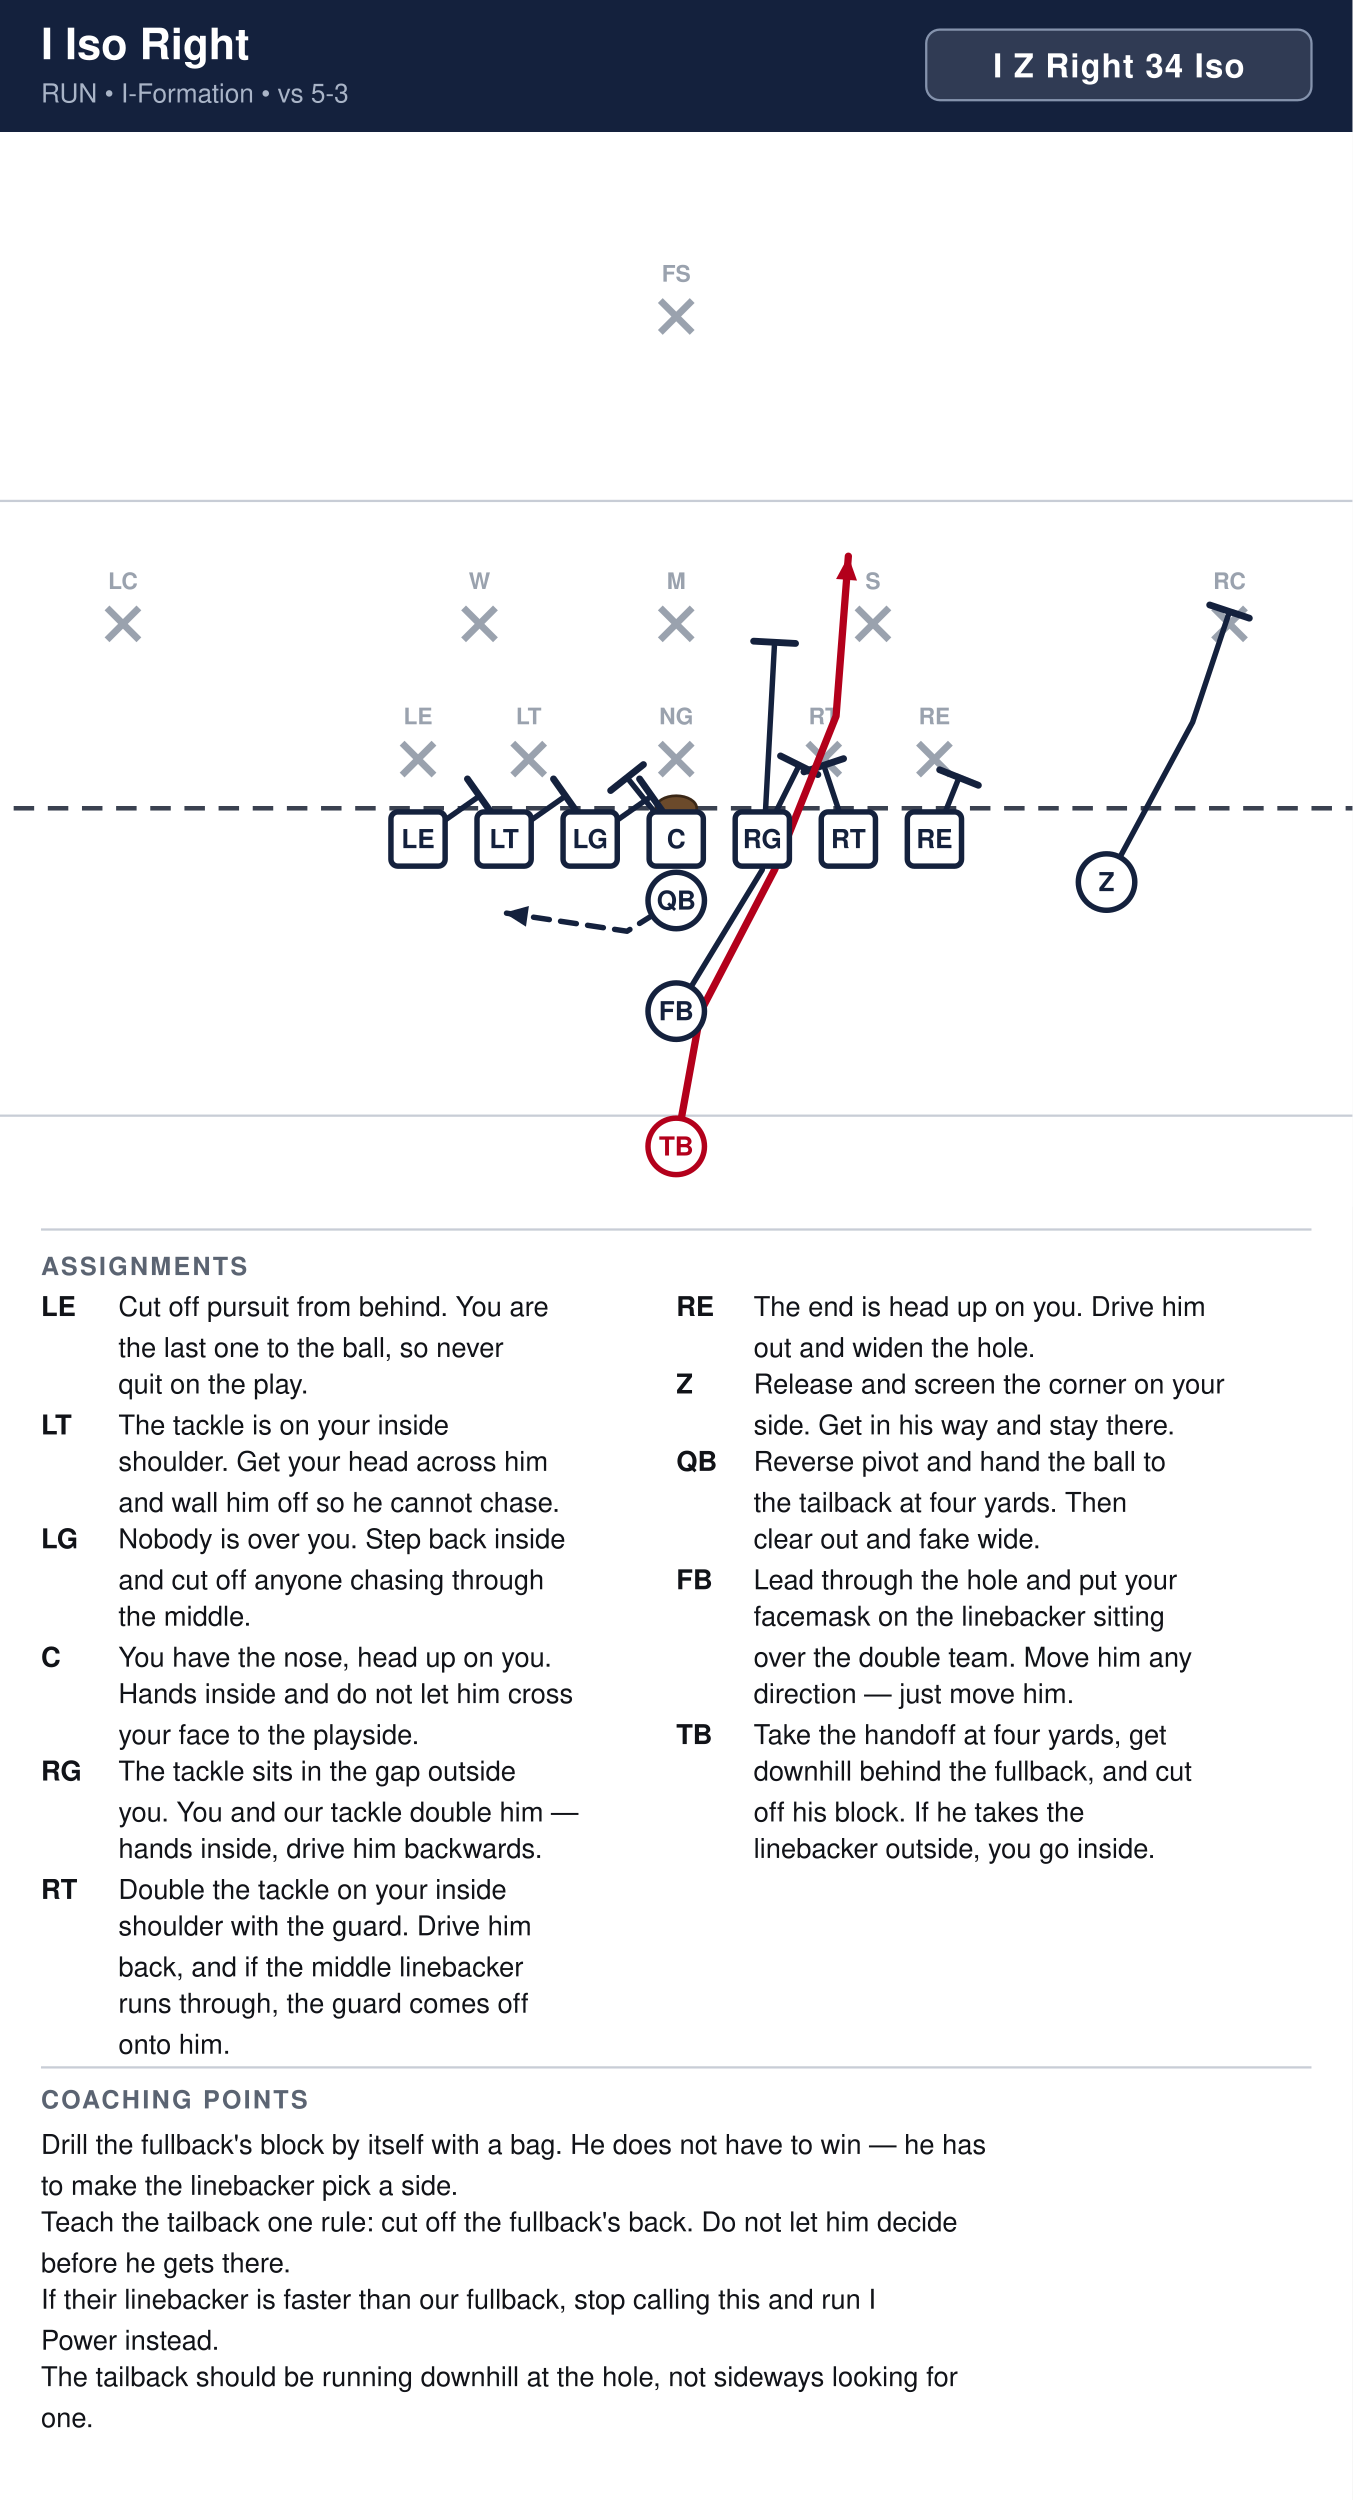
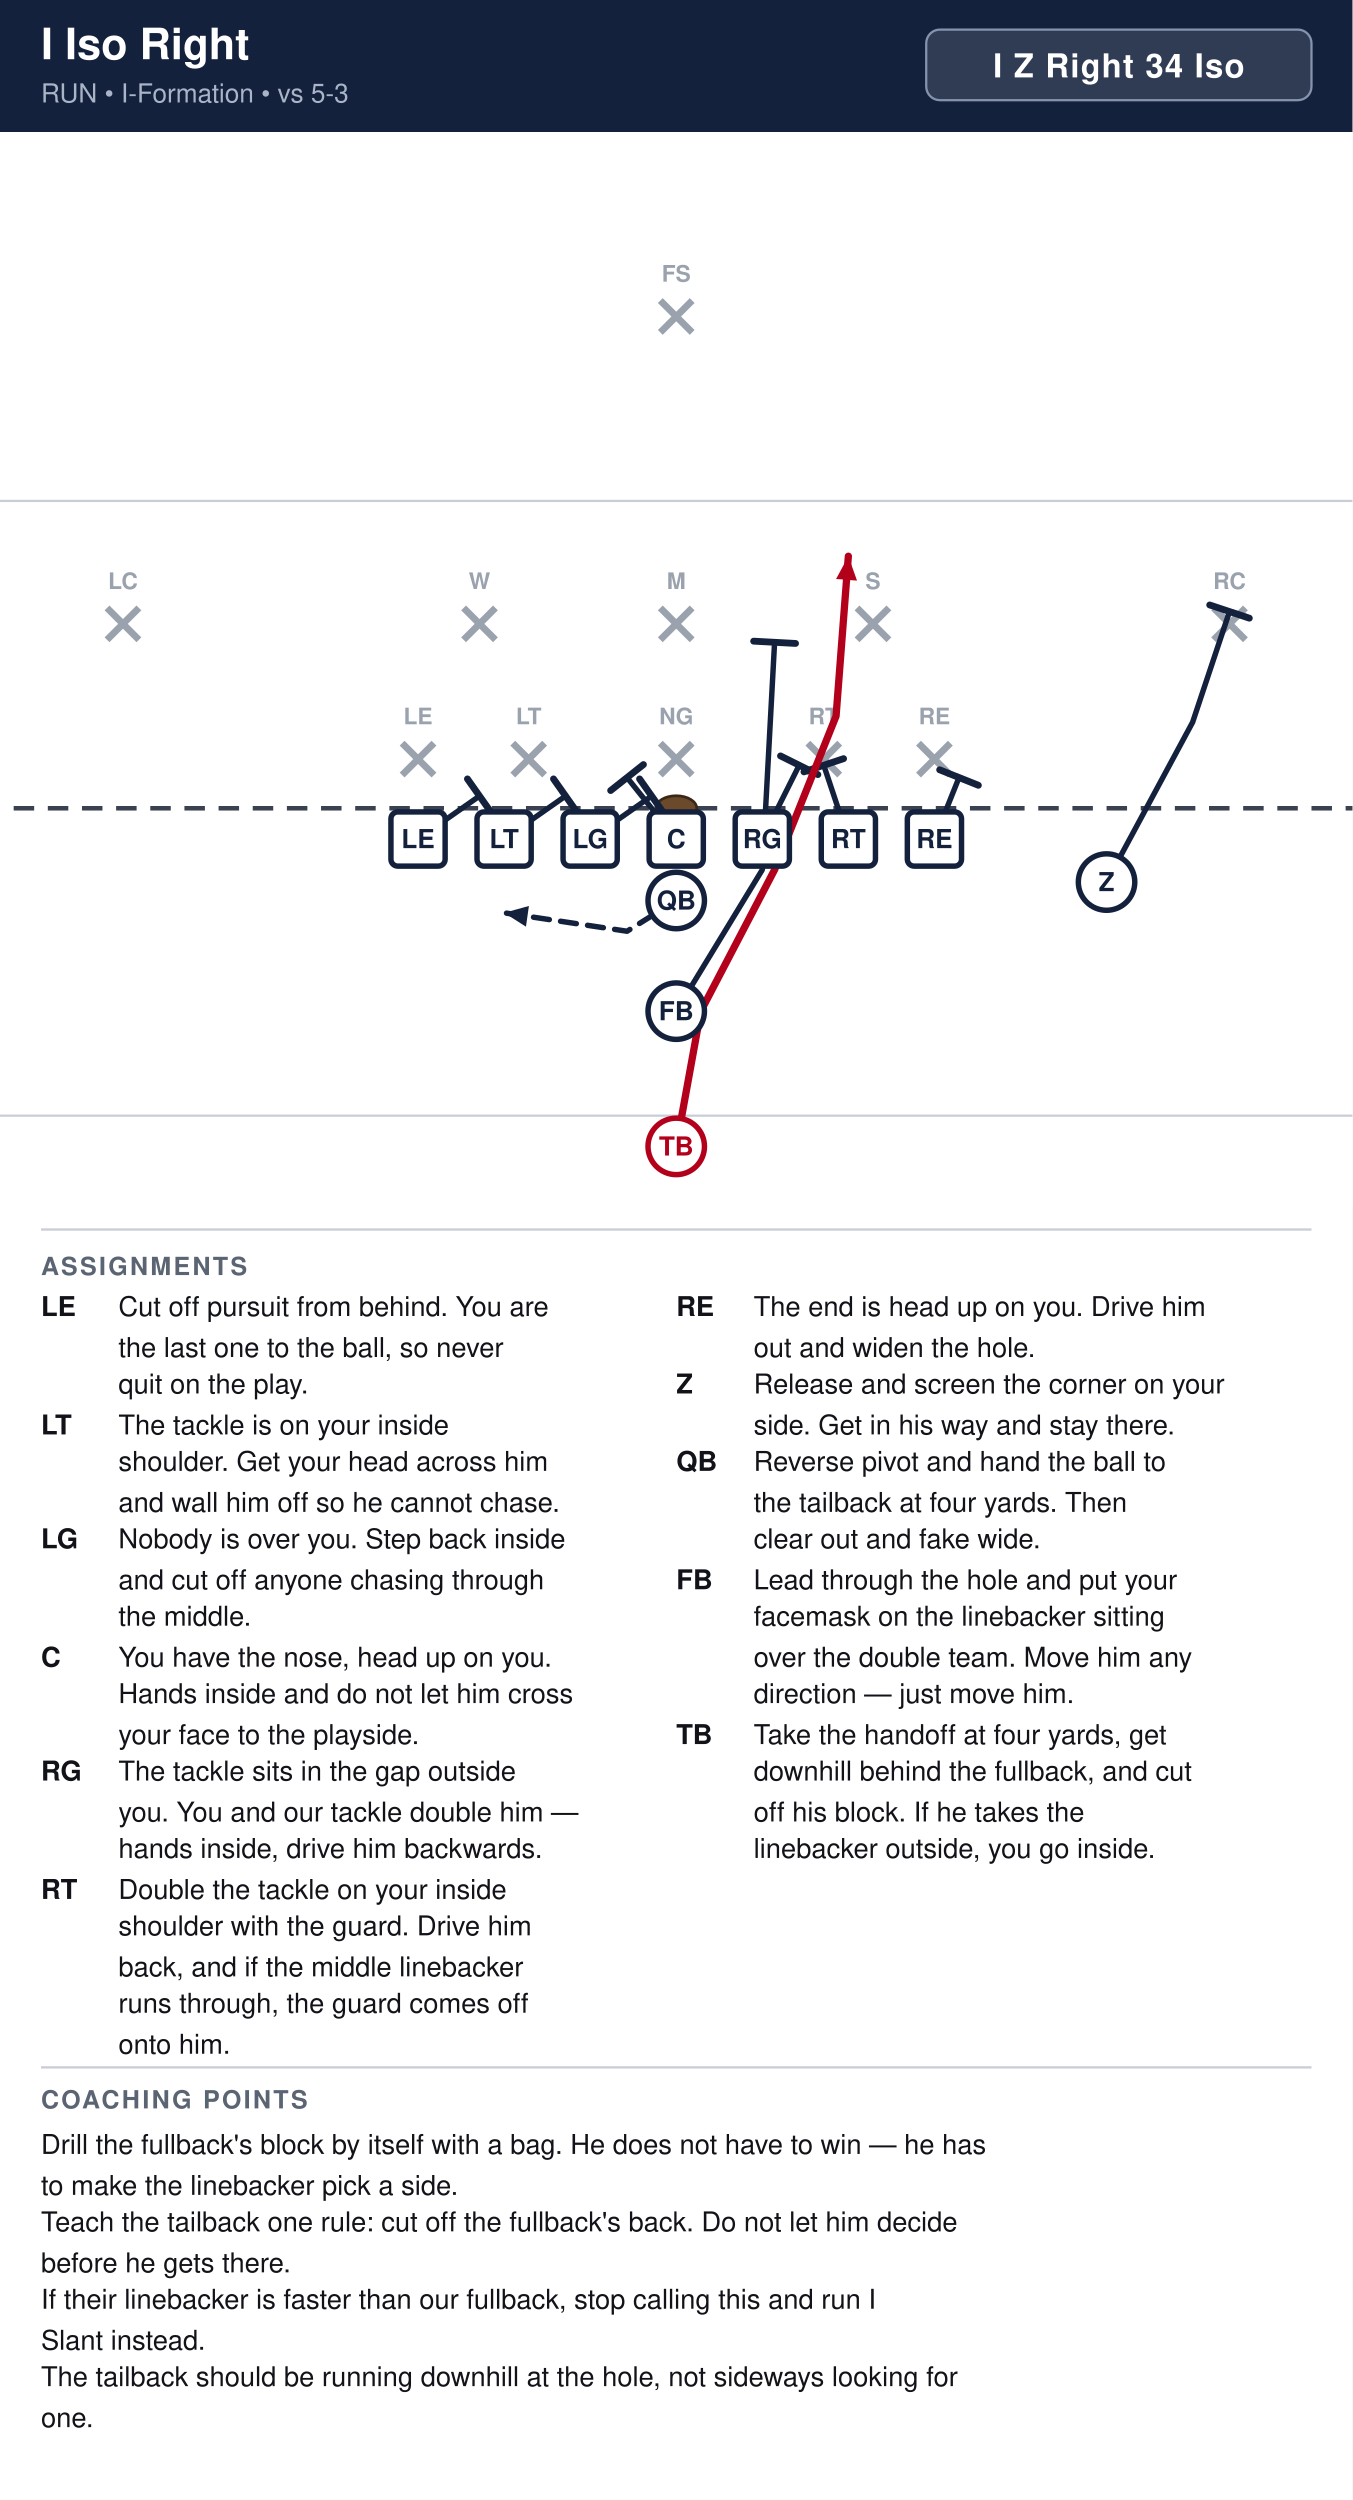
<svg xmlns="http://www.w3.org/2000/svg" width="594" height="1098" viewBox="0 0 594 1098" font-family="Segoe UI, Helvetica, Arial, sans-serif">
  <rect width="100%" height="100%" fill="#ffffff" />
  <rect x="0" y="0" width="594" height="58" fill="#14213d" />
  <text x="18" y="26" font-size="19" font-weight="700" fill="#ffffff">I Iso Right</text>
  <text x="18" y="45" font-size="11.5" fill="#a9b4c7">RUN  •  I-Formation  •  vs 5-3</text>
  <rect x="406.8" y="13" width="169.2" height="31" rx="6" fill="#ffffff" fill-opacity="0.12" stroke="#8593ad" stroke-width="1" />
  <text x="491.4" y="34" text-anchor="middle" font-size="14.5" font-weight="700" fill="#ffffff" letter-spacing="0.5">I Z Right 34 Iso</text>
  <clipPath id="fieldclip">
    <rect x="0" y="58" width="594" height="472" />
  </clipPath>
  <g clip-path="url(#fieldclip)">
    <g transform="translate(-54.0,31.0)">
      <rect x="0" y="0" width="702" height="513" fill="#ffffff" />
      <line x1="0" y1="459.0" x2="702" y2="459.0" stroke="#c8cdd6" stroke-width="1" />
      <line x1="0" y1="189.0" x2="702" y2="189.0" stroke="#c8cdd6" stroke-width="1" />
      <line x1="0" y1="324.0" x2="702" y2="324.0" stroke="#3a4150" stroke-width="2" stroke-dasharray="9 6" />
      <ellipse cx="351.0" cy="324.0" rx="9" ry="5.5" fill="#6b4a2b" stroke="#3a2716" stroke-width="1.2" />
      <line x1="230.6" y1="295.4" x2="244.6" y2="309.4" stroke="#9aa2ae" stroke-width="3" />
      <line x1="244.6" y1="295.4" x2="230.6" y2="309.4" stroke="#9aa2ae" stroke-width="3" />
      <text x="237.6" y="287.1" text-anchor="middle" font-size="10" fill="#9aa2ae" font-weight="600">LE</text>
      <line x1="279.2" y1="295.4" x2="293.2" y2="309.4" stroke="#9aa2ae" stroke-width="3" />
      <line x1="293.2" y1="295.4" x2="279.2" y2="309.4" stroke="#9aa2ae" stroke-width="3" />
      <text x="286.2" y="287.1" text-anchor="middle" font-size="10" fill="#9aa2ae" font-weight="600">LT</text>
      <line x1="344.0" y1="295.4" x2="358.0" y2="309.4" stroke="#9aa2ae" stroke-width="3" />
      <line x1="358.0" y1="295.4" x2="344.0" y2="309.4" stroke="#9aa2ae" stroke-width="3" />
      <text x="351.0" y="287.1" text-anchor="middle" font-size="10" fill="#9aa2ae" font-weight="600">NG</text>
      <line x1="408.8" y1="295.4" x2="422.8" y2="309.4" stroke="#9aa2ae" stroke-width="3" />
      <line x1="422.8" y1="295.4" x2="408.8" y2="309.4" stroke="#9aa2ae" stroke-width="3" />
      <text x="415.8" y="287.1" text-anchor="middle" font-size="10" fill="#9aa2ae" font-weight="600">RT</text>
      <line x1="457.4" y1="295.4" x2="471.4" y2="309.4" stroke="#9aa2ae" stroke-width="3" />
      <line x1="471.4" y1="295.4" x2="457.4" y2="309.4" stroke="#9aa2ae" stroke-width="3" />
      <text x="464.4" y="287.1" text-anchor="middle" font-size="10" fill="#9aa2ae" font-weight="600">RE</text>
      <line x1="257.6" y1="236.0" x2="271.6" y2="250.0" stroke="#9aa2ae" stroke-width="3" />
      <line x1="271.6" y1="236.0" x2="257.6" y2="250.0" stroke="#9aa2ae" stroke-width="3" />
      <text x="264.6" y="227.7" text-anchor="middle" font-size="10" fill="#9aa2ae" font-weight="600">W</text>
      <line x1="344.0" y1="236.0" x2="358.0" y2="250.0" stroke="#9aa2ae" stroke-width="3" />
      <line x1="358.0" y1="236.0" x2="344.0" y2="250.0" stroke="#9aa2ae" stroke-width="3" />
      <text x="351.0" y="227.7" text-anchor="middle" font-size="10" fill="#9aa2ae" font-weight="600">M</text>
      <line x1="430.4" y1="236.0" x2="444.4" y2="250.0" stroke="#9aa2ae" stroke-width="3" />
      <line x1="444.4" y1="236.0" x2="430.4" y2="250.0" stroke="#9aa2ae" stroke-width="3" />
      <text x="437.4" y="227.7" text-anchor="middle" font-size="10" fill="#9aa2ae" font-weight="600">S</text>
      <line x1="101.0" y1="236.0" x2="115.0" y2="250.0" stroke="#9aa2ae" stroke-width="3" />
      <line x1="115.0" y1="236.0" x2="101.0" y2="250.0" stroke="#9aa2ae" stroke-width="3" />
      <text x="108.0" y="227.7" text-anchor="middle" font-size="10" fill="#9aa2ae" font-weight="600">LC</text>
      <line x1="587.0" y1="236.0" x2="601.0" y2="250.0" stroke="#9aa2ae" stroke-width="3" />
      <line x1="601.0" y1="236.0" x2="587.0" y2="250.0" stroke="#9aa2ae" stroke-width="3" />
      <text x="594.0" y="227.7" text-anchor="middle" font-size="10" fill="#9aa2ae" font-weight="600">RC</text>
      <line x1="344.0" y1="101.0" x2="358.0" y2="115.0" stroke="#9aa2ae" stroke-width="3" />
      <line x1="358.0" y1="101.0" x2="344.0" y2="115.0" stroke="#9aa2ae" stroke-width="3" />
      <text x="351.0" y="92.7" text-anchor="middle" font-size="10" fill="#9aa2ae" font-weight="600">FS</text>
      <path d="M237.6,337.5 L264.6,318.6" fill="none" stroke="#14213d" stroke-width="2.4" stroke-linecap="round" stroke-linejoin="round" />
      <line x1="259.3" y1="311.1" x2="269.9" y2="326.1" stroke="#14213d" stroke-width="3.0" stroke-linecap="round" />
      <path d="M275.4,337.5 L302.4,318.6" fill="none" stroke="#14213d" stroke-width="2.4" stroke-linecap="round" stroke-linejoin="round" />
      <line x1="297.1" y1="311.1" x2="307.7" y2="326.1" stroke="#14213d" stroke-width="3.0" stroke-linecap="round" />
      <path d="M313.2,337.5 L340.2,318.6" fill="none" stroke="#14213d" stroke-width="2.4" stroke-linecap="round" stroke-linejoin="round" />
      <line x1="334.9" y1="311.1" x2="345.5" y2="326.1" stroke="#14213d" stroke-width="3.0" stroke-linecap="round" />
      <path d="M351.0,337.5 L329.4,310.5" fill="none" stroke="#14213d" stroke-width="2.4" stroke-linecap="round" stroke-linejoin="round" />
      <line x1="322.2" y1="316.2" x2="336.6" y2="304.8" stroke="#14213d" stroke-width="3.0" stroke-linecap="round" />
      <path d="M388.8,337.5 L405.0,305.1" fill="none" stroke="#14213d" stroke-width="2.4" stroke-linecap="round" stroke-linejoin="round" />
      <line x1="396.8" y1="301.0" x2="413.2" y2="309.2" stroke="#14213d" stroke-width="3.0" stroke-linecap="round" />
      <path d="M426.6,337.5 L415.8,305.1" fill="none" stroke="#14213d" stroke-width="2.4" stroke-linecap="round" stroke-linejoin="round" />
      <line x1="407.1" y1="308.0" x2="424.5" y2="302.2" stroke="#14213d" stroke-width="3.0" stroke-linecap="round" />
      <path d="M464.4,337.5 L475.2,310.5" fill="none" stroke="#14213d" stroke-width="2.4" stroke-linecap="round" stroke-linejoin="round" />
      <line x1="466.7" y1="307.1" x2="483.7" y2="313.9" stroke="#14213d" stroke-width="3.0" stroke-linecap="round" />
      <path d="M540.0,356.4 L577.8,286.2 L594.0,237.6" fill="none" stroke="#14213d" stroke-width="2.4" stroke-linecap="round" stroke-linejoin="round" />
      <line x1="585.3" y1="234.7" x2="602.7" y2="240.5" stroke="#14213d" stroke-width="3.0" stroke-linecap="round" />
      <path d="M351.0,364.5 L329.4,378.0 L275.4,369.9" fill="none" stroke="#14213d" stroke-width="2.4" stroke-linecap="round" stroke-linejoin="round" stroke-dasharray="7 5" />
      <polygon points="275.4,369.9 286.3,366.9 285.0,376.0" fill="#14213d" />
      <path d="M351.0,413.1 L388.8,351.0 L394.2,251.1" fill="none" stroke="#14213d" stroke-width="2.4" stroke-linecap="round" stroke-linejoin="round" />
      <line x1="385.0" y1="250.6" x2="403.4" y2="251.6" stroke="#14213d" stroke-width="3.0" stroke-linecap="round" />
      <path d="M351.0,472.5 L361.8,413.1 L394.2,351.0 L421.2,283.5 L426.6,213.3" fill="none" stroke="#b3001b" stroke-width="3.2" stroke-linecap="round" stroke-linejoin="round" />
      <polygon points="426.6,213.3 430.4,224.0 421.2,223.3" fill="#b3001b" />
      <rect x="225.7" y="325.6" width="23.8" height="23.8" rx="3" fill="#ffffff" stroke="#14213d" stroke-width="2.4" />
      <text x="237.6" y="341.5" text-anchor="middle" font-size="11.5" font-weight="700" fill="#14213d">LE</text>
      <rect x="263.5" y="325.6" width="23.8" height="23.8" rx="3" fill="#ffffff" stroke="#14213d" stroke-width="2.4" />
      <text x="275.4" y="341.5" text-anchor="middle" font-size="11.5" font-weight="700" fill="#14213d">LT</text>
      <rect x="301.3" y="325.6" width="23.8" height="23.8" rx="3" fill="#ffffff" stroke="#14213d" stroke-width="2.4" />
      <text x="313.2" y="341.5" text-anchor="middle" font-size="11.5" font-weight="700" fill="#14213d">LG</text>
      <rect x="339.1" y="325.6" width="23.8" height="23.8" rx="3" fill="#ffffff" stroke="#14213d" stroke-width="2.4" />
      <text x="351.0" y="341.5" text-anchor="middle" font-size="11.5" font-weight="700" fill="#14213d">C</text>
      <rect x="376.9" y="325.6" width="23.8" height="23.8" rx="3" fill="#ffffff" stroke="#14213d" stroke-width="2.4" />
      <text x="388.8" y="341.5" text-anchor="middle" font-size="11.5" font-weight="700" fill="#14213d">RG</text>
      <rect x="414.7" y="325.6" width="23.8" height="23.8" rx="3" fill="#ffffff" stroke="#14213d" stroke-width="2.4" />
      <text x="426.6" y="341.5" text-anchor="middle" font-size="11.5" font-weight="700" fill="#14213d">RT</text>
      <rect x="452.5" y="325.6" width="23.8" height="23.8" rx="3" fill="#ffffff" stroke="#14213d" stroke-width="2.4" />
      <text x="464.4" y="341.5" text-anchor="middle" font-size="11.5" font-weight="700" fill="#14213d">RE</text>
      <circle cx="540.0" cy="356.4" r="12.4" fill="#ffffff" stroke="#14213d" stroke-width="2.4" />
      <text x="540.0" y="360.4" text-anchor="middle" font-size="11.5" font-weight="700" fill="#14213d">Z</text>
      <circle cx="351.0" cy="364.5" r="12.4" fill="#ffffff" stroke="#14213d" stroke-width="2.4" />
      <text x="351.0" y="368.5" text-anchor="middle" font-size="11.5" font-weight="700" fill="#14213d">QB</text>
      <circle cx="351.0" cy="413.1" r="12.4" fill="#ffffff" stroke="#14213d" stroke-width="2.4" />
      <text x="351.0" y="417.1" text-anchor="middle" font-size="11.5" font-weight="700" fill="#14213d">FB</text>
      <circle cx="351.0" cy="472.5" r="12.4" fill="#ffffff" stroke="#b3001b" stroke-width="2.4" />
      <text x="351.0" y="476.5" text-anchor="middle" font-size="11.5" font-weight="700" fill="#b3001b">TB</text>
    </g>
  </g>
  <line x1="18" y1="540" x2="576" y2="540" stroke="#c8cdd6" stroke-width="1" />
  <text x="18" y="560" font-size="11" font-weight="700" fill="#5b6472" letter-spacing="1">ASSIGNMENTS</text>
  <text x="18" y="578" font-size="12" font-weight="700" fill="#111318">LE</text>
  <text x="52" y="578" font-size="12" fill="#111318">Cut off pursuit from behind. You are</text>
  <text x="52" y="596" font-size="12" fill="#111318">the last one to the ball, so never</text>
  <text x="52" y="612" font-size="12" fill="#111318">quit on the play.</text>
  <text x="18" y="630" font-size="12" font-weight="700" fill="#111318">LT</text>
  <text x="52" y="630" font-size="12" fill="#111318">The tackle is on your inside</text>
  <text x="52" y="646" font-size="12" fill="#111318">shoulder. Get your head across him</text>
  <text x="52" y="664" font-size="12" fill="#111318">and wall him off so he cannot chase.</text>
  <text x="18" y="680" font-size="12" font-weight="700" fill="#111318">LG</text>
  <text x="52" y="680" font-size="12" fill="#111318">Nobody is over you. Step back inside</text>
  <text x="52" y="698" font-size="12" fill="#111318">and cut off anyone chasing through</text>
  <text x="52" y="714" font-size="12" fill="#111318">the middle.</text>
  <text x="18" y="732" font-size="12" font-weight="700" fill="#111318">C</text>
  <text x="52" y="732" font-size="12" fill="#111318">You have the nose, head up on you.</text>
  <text x="52" y="748" font-size="12" fill="#111318">Hands inside and do not let him cross</text>
  <text x="52" y="766" font-size="12" fill="#111318">your face to the playside.</text>
  <text x="18" y="782" font-size="12" font-weight="700" fill="#111318">RG</text>
  <text x="52" y="782" font-size="12" fill="#111318">The tackle sits in the gap outside</text>
  <text x="52" y="800" font-size="12" fill="#111318">you. You and our tackle double him —</text>
  <text x="52" y="816" font-size="12" fill="#111318">hands inside, drive him backwards.</text>
  <text x="18" y="834" font-size="12" font-weight="700" fill="#111318">RT</text>
  <text x="52" y="834" font-size="12" fill="#111318">Double the tackle on your inside</text>
  <text x="52" y="850" font-size="12" fill="#111318">shoulder with the guard. Drive him</text>
  <text x="52" y="868" font-size="12" fill="#111318">back, and if the middle linebacker</text>
  <text x="52" y="884" font-size="12" fill="#111318">runs through, the guard comes off</text>
  <text x="52" y="902" font-size="12" fill="#111318">onto him.</text>
  <text x="297" y="578" font-size="12" font-weight="700" fill="#111318">RE</text>
  <text x="331" y="578" font-size="12" fill="#111318">The end is head up on you. Drive him</text>
  <text x="331" y="596" font-size="12" fill="#111318">out and widen the hole.</text>
  <text x="297" y="612" font-size="12" font-weight="700" fill="#111318">Z</text>
  <text x="331" y="612" font-size="12" fill="#111318">Release and screen the corner on your</text>
  <text x="331" y="630" font-size="12" fill="#111318">side. Get in his way and stay there.</text>
  <text x="297" y="646" font-size="12" font-weight="700" fill="#111318">QB</text>
  <text x="331" y="646" font-size="12" fill="#111318">Reverse pivot and hand the ball to</text>
  <text x="331" y="664" font-size="12" fill="#111318">the tailback at four yards. Then</text>
  <text x="331" y="680" font-size="12" fill="#111318">clear out and fake wide.</text>
  <text x="297" y="698" font-size="12" font-weight="700" fill="#111318">FB</text>
  <text x="331" y="698" font-size="12" fill="#111318">Lead through the hole and put your</text>
  <text x="331" y="714" font-size="12" fill="#111318">facemask on the linebacker sitting</text>
  <text x="331" y="732" font-size="12" fill="#111318">over the double team. Move him any</text>
  <text x="331" y="748" font-size="12" fill="#111318">direction — just move him.</text>
  <text x="297" y="766" font-size="12" font-weight="700" fill="#111318">TB</text>
  <text x="331" y="766" font-size="12" fill="#111318">Take the handoff at four yards, get</text>
  <text x="331" y="782" font-size="12" fill="#111318">downhill behind the fullback, and cut</text>
  <text x="331" y="800" font-size="12" fill="#111318">off his block. If he takes the</text>
  <text x="331" y="816" font-size="12" fill="#111318">linebacker outside, you go inside.</text>
  <line x1="18" y1="908" x2="576" y2="908" stroke="#c8cdd6" stroke-width="1" />
  <text x="18" y="926" font-size="11" font-weight="700" fill="#5b6472" letter-spacing="1">COACHING POINTS</text>
  <text x="18" y="946" font-size="12" fill="#111318">Drill the fullback's block by itself with a bag. He does not have to win — he has</text>
  <text x="18" y="964" font-size="12" fill="#111318">to make the linebacker pick a side.</text>
  <text x="18" y="980" font-size="12" fill="#111318">Teach the tailback one rule: cut off the fullback's back. Do not let him decide</text>
  <text x="18" y="998" font-size="12" fill="#111318">before he gets there.</text>
  <text x="18" y="1014" font-size="12" fill="#111318">If their linebacker is faster than our fullback, stop calling this and run I</text>
-   <text x="18" y="1032" font-size="12" fill="#111318">Power instead.</text>
+   <text x="18" y="1032" font-size="12" fill="#111318">Slant instead.</text>
  <text x="18" y="1048" font-size="12" fill="#111318">The tailback should be running downhill at the hole, not sideways looking for</text>
  <text x="18" y="1066" font-size="12" fill="#111318">one.</text>
</svg>
